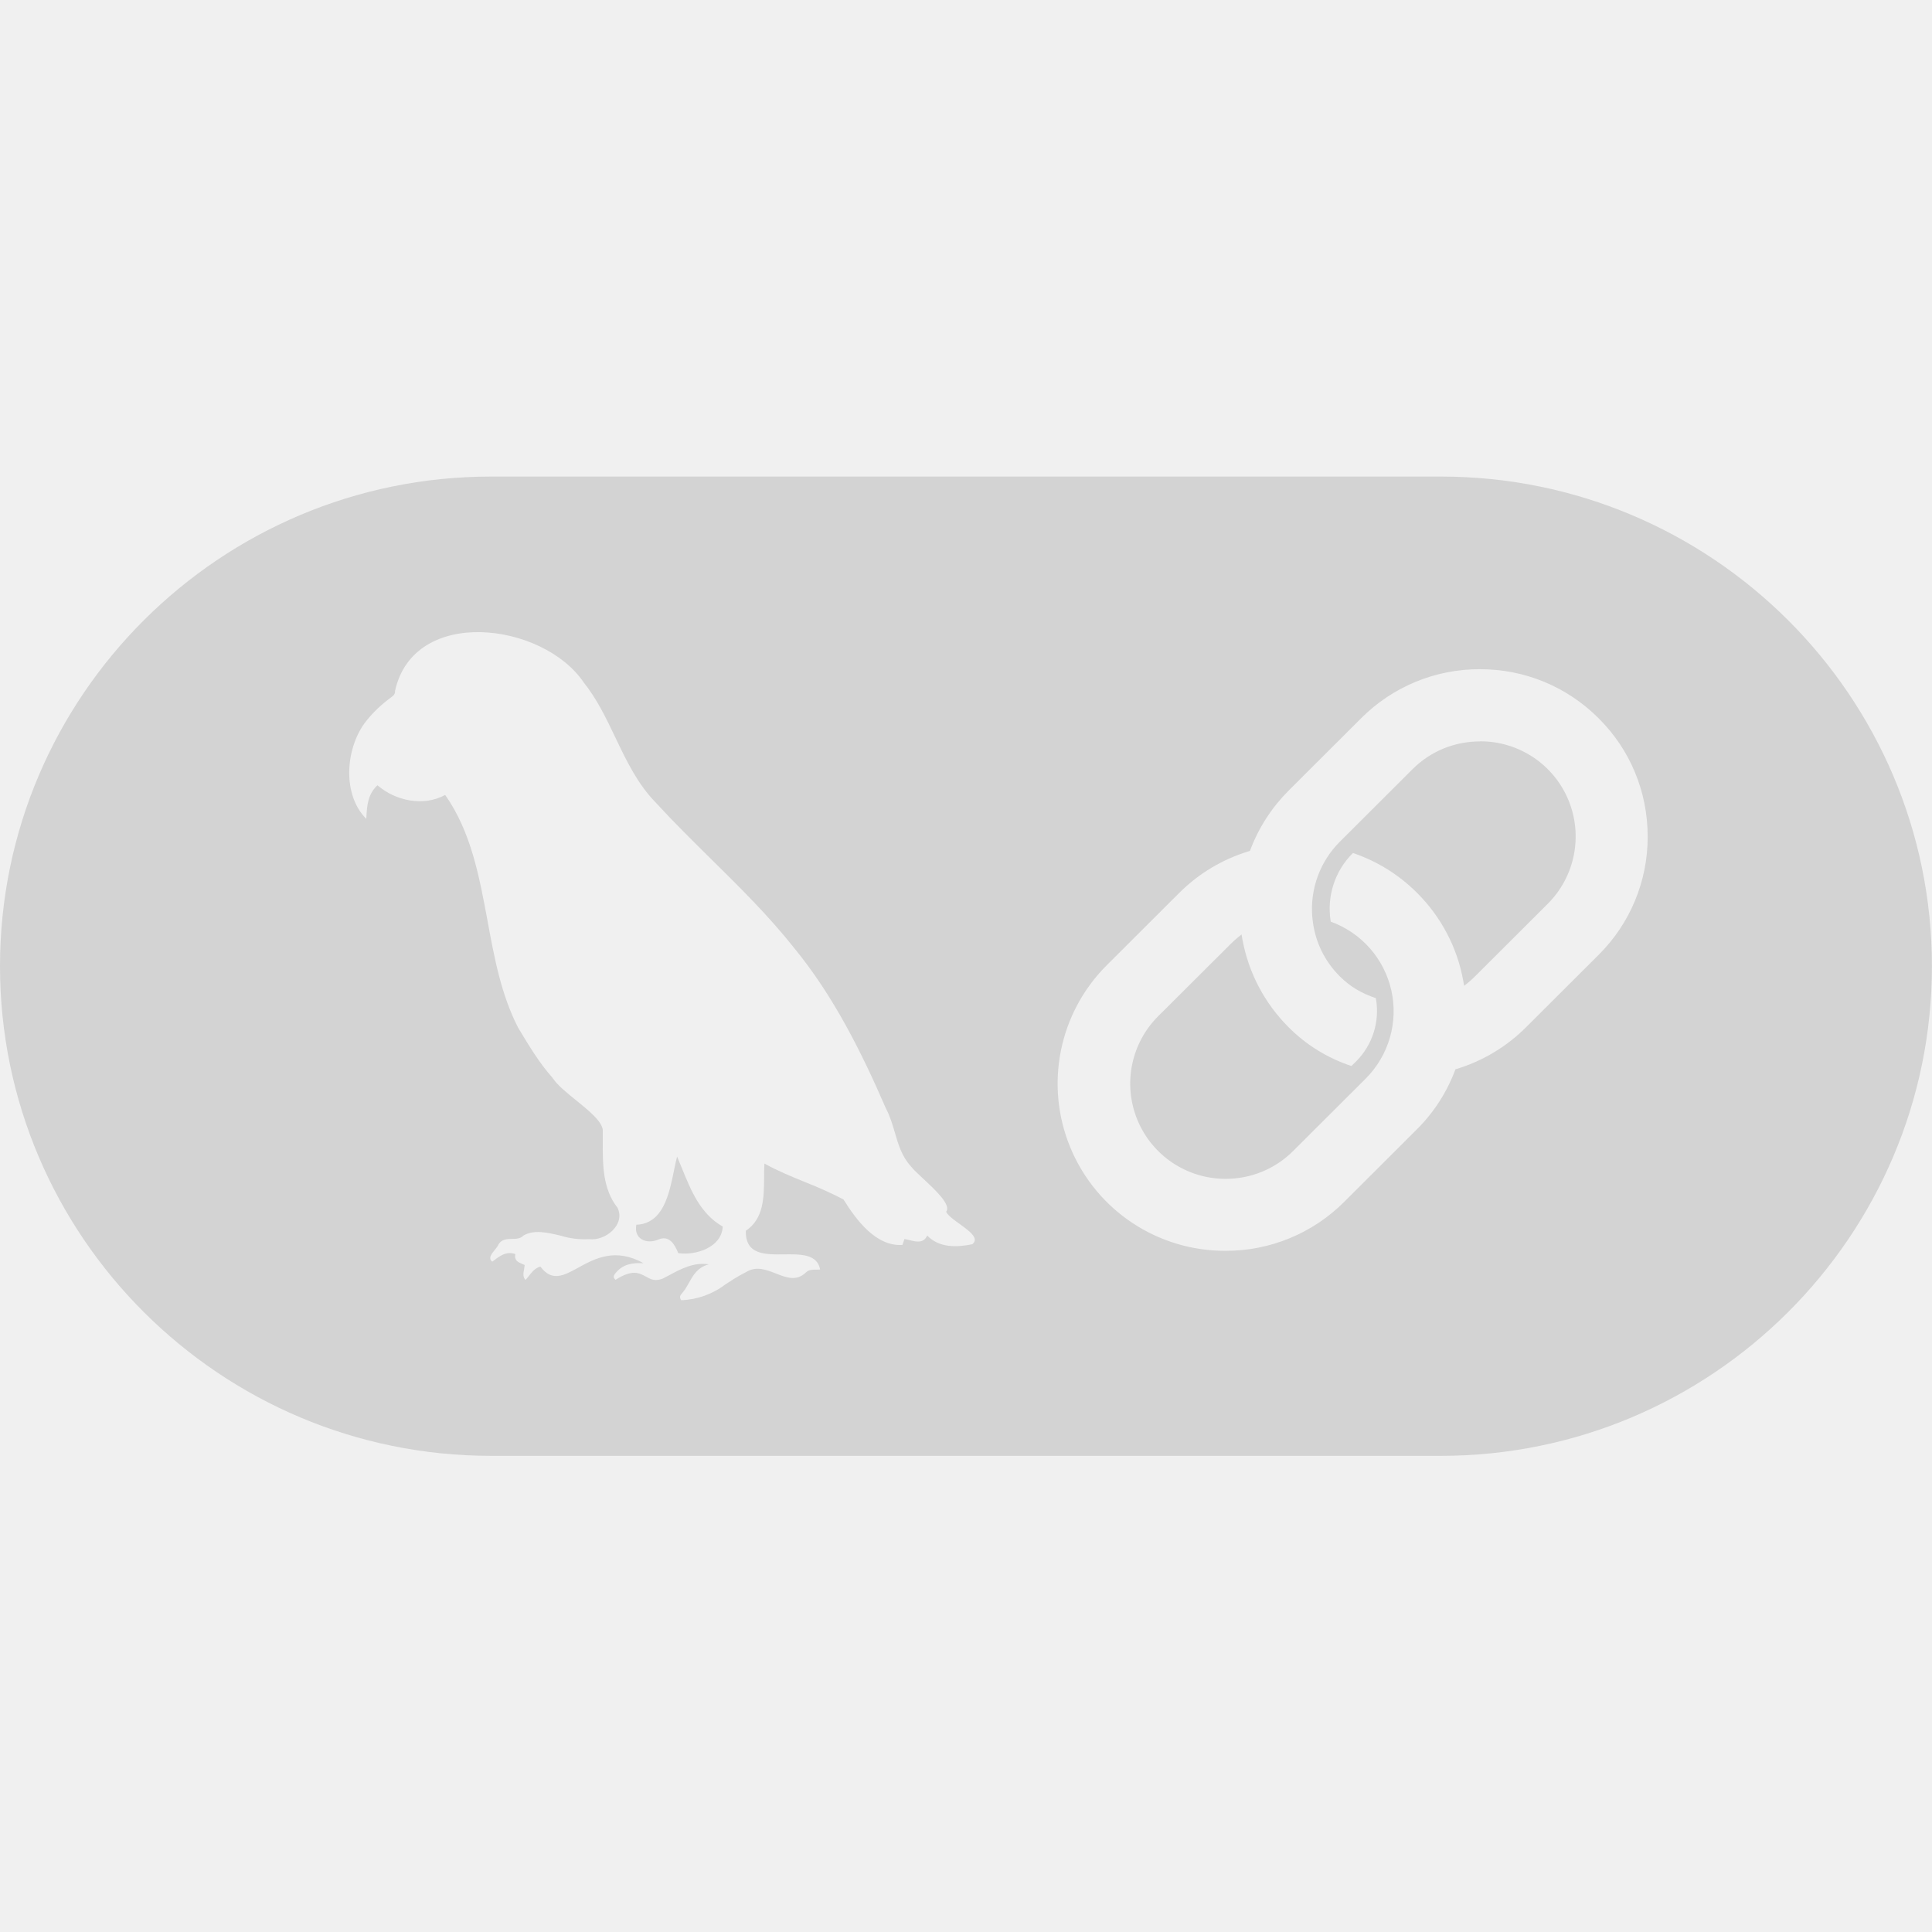
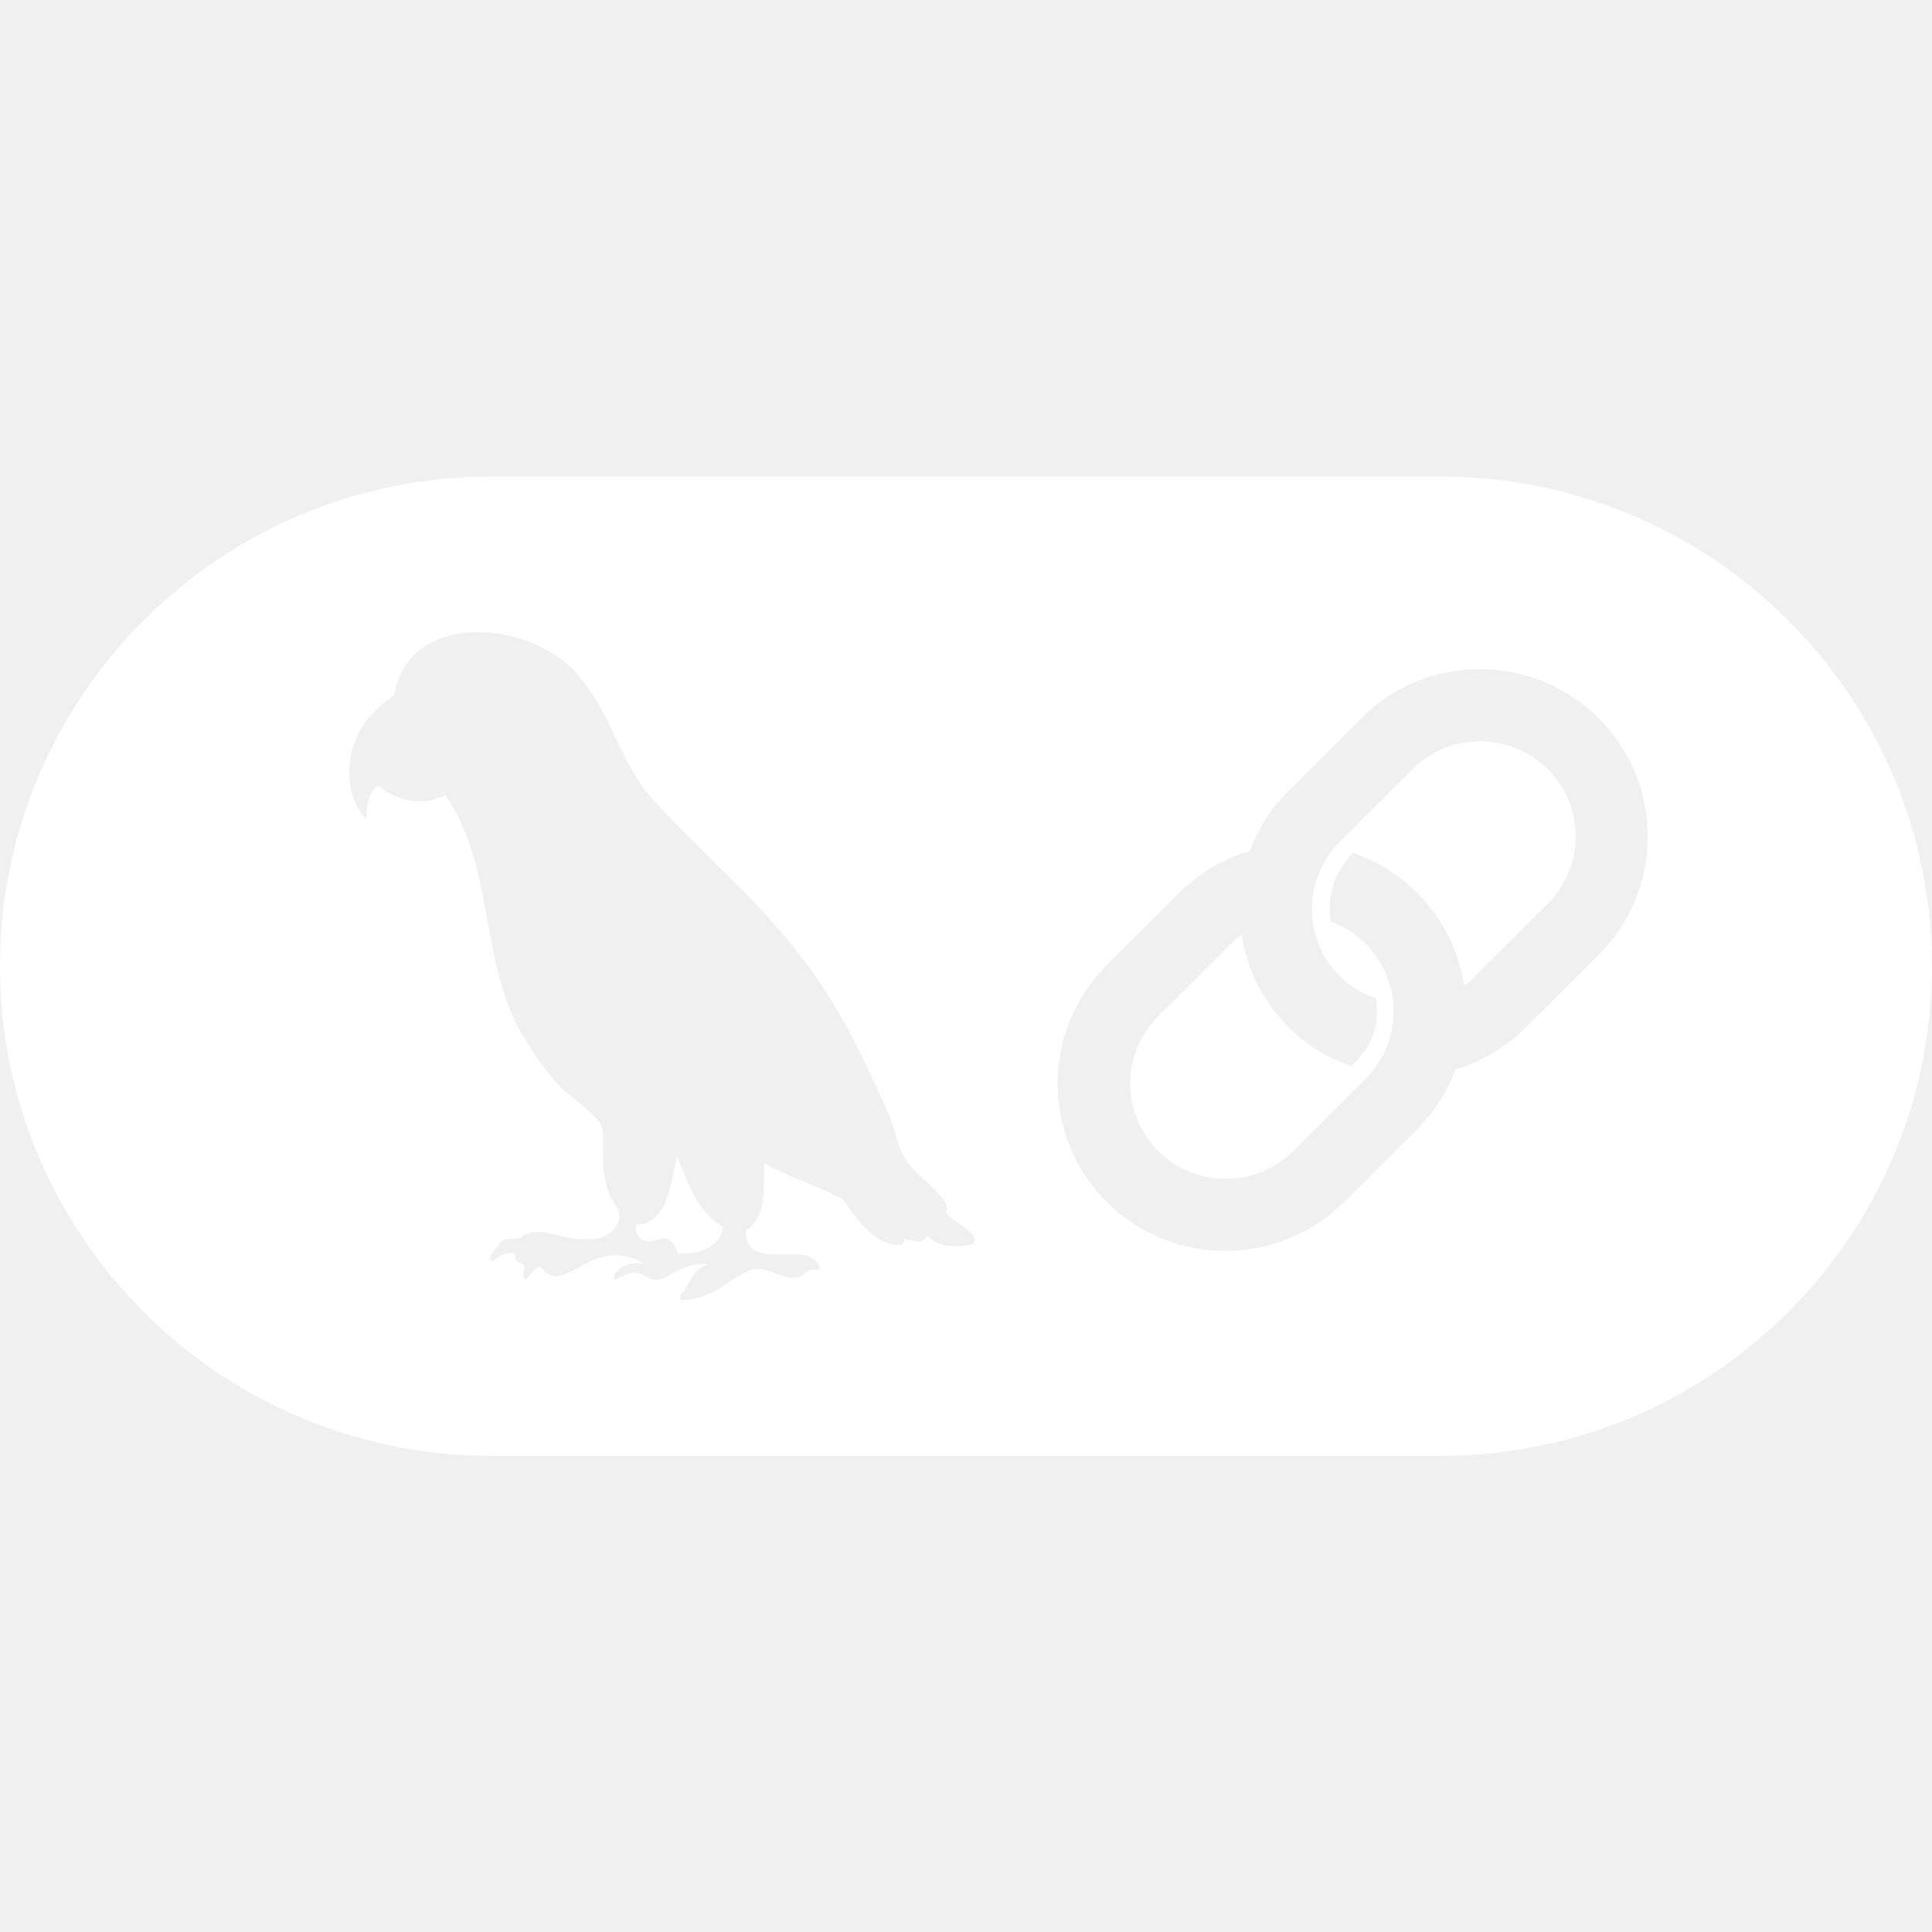
- <svg xmlns="http://www.w3.org/2000/svg" fill="#D3D3D3" fill-rule="evenodd" height="1em" style="flex:none;line-height:1" viewBox="0 0 24 24" width="1em">
+ <svg xmlns="http://www.w3.org/2000/svg" fill="#FFFFFF" fill-rule="evenodd" height="1em" style="flex:none;line-height:1" viewBox="0 0 24 24" width="1em">
  <path d="M8.373 14.538c.013-.06.024-.119.038-.171l.061.147c.115.283.229.564.506.723-.012.258-.334.362-.552.33-.048-.115-.115-.23-.255-.166-.143.057-.3-.01-.266-.187.333-.013.407-.377.468-.676zM18.385 9.21c-.318 0-.616.123-.839.346l-.902.9a1.18 1.18 0 00-.343.925l.006.057c.032.265.149.504.337.691.13.13.273.212.447.27a.884.884 0 01-.247.788l-.056.055a1.962 1.962 0 01-.779-.48c-.301-.3-.5-.68-.576-1.096l-.01-.058-.046.037c-.03.025-.06.052-.088.08l-.902.899a1.183 1.183 0 00.84 2.02c.304 0 .607-.116.838-.347l.902-.9a1.183 1.183 0 00-.436-1.948.972.972 0 01.276-.853c.302.103.57.27.796.495.3.3.5.679.575 1.097l.01.058.047-.037c.03-.025.06-.052.088-.08l.902-.9a1.182 1.182 0 00-.84-2.02z" />
  <path clip-rule="evenodd" d="M17.901 5.92H6.1C2.736 5.92 0 8.648 0 12.002c0 3.354 2.736 6.083 6.099 6.083H17.9c3.363 0 6.099-2.729 6.099-6.083S21.264 5.92 17.901 5.92zm-5.821 9.536c-.195.04-.414.047-.562-.108-.045.101-.136.078-.221.057a.755.755 0 00-.061-.014l-.026.074c-.329.022-.575-.313-.732-.565a4.959 4.959 0 00-.473-.214c-.172-.07-.345-.141-.509-.232a2.281 2.281 0 00-.004.175c-.002.248-.004.51-.227.66-.007.299.236.296.476.293.207-.002.41-.005.447.188-.016.002-.033.002-.05.002-.046 0-.092 0-.127.035-.117.113-.242.064-.372.013-.12-.047-.243-.095-.367-.02-.112.056-.191.11-.262.156a.962.962 0 01-.548.196c-.024-.036-.014-.06.006-.081a.58.58 0 00.043-.056c.019-.029.035-.058.051-.086.054-.095.103-.183.242-.223-.185-.029-.344.056-.5.14l-.004.002-.065.034c-.097.04-.154.009-.212-.024-.082-.045-.168-.093-.376.04-.04-.032-.02-.06.002-.086.091-.11.21-.127.345-.12-.351-.196-.604-.058-.81.055-.182.1-.327.179-.471-.013-.065.018-.102.064-.138.11a.612.612 0 01-.047.056c-.035-.039-.027-.084-.018-.13a.792.792 0 00.008-.056l-.027-.011c-.053-.022-.105-.044-.09-.125-.117-.04-.2.03-.286.095-.054-.042-.01-.096.032-.147.019-.024.037-.046.045-.066.038-.066.103-.068.166-.07.054 0 .108-.002.145-.042.133-.076.297-.037.462.002a1 1 0 00.354.043c.203.026.454-.182.352-.39-.186-.236-.184-.536-.183-.824v-.145c-.016-.11-.172-.236-.328-.363-.12-.097-.24-.194-.298-.284-.16-.18-.285-.387-.409-.593l-.015-.025c-.212-.409-.297-.871-.382-1.332-.103-.554-.205-1.106-.526-1.562-.266.146-.612.077-.841-.12-.12.11-.13.252-.138.403l-.001.014c-.297-.297-.26-.856-.023-1.186.097-.13.213-.237.342-.331.03-.022.04-.042.039-.075.235-1.054 1.836-.85 2.342-.104.167.209.281.448.395.687.137.287.273.573.5.806.22.24.452.469.684.698.359.354.718.708 1.032 1.104.49.596.839 1.294 1.144 1.998.05.093.08.195.11.296.044.152.089.303.2.423.026.036.084.089.149.15.156.145.357.332.289.415a.21.21 0 00.05.06c.032.03.074.06.116.09.122.088.25.18.16.253zm7.778-3.594l-.902.9c-.24.24-.537.418-.859.516l-.017.005-.006.016a2.052 2.052 0 01-.474.731l-.902.9a2.073 2.073 0 01-1.474.608 2.077 2.077 0 01-1.474-3.549l.902-.9c.242-.24.531-.413.859-.514l.016-.005.006-.015c.105-.277.265-.523.475-.734l.902-.9a2.073 2.073 0 011.474-.608c.558 0 1.08.216 1.474.609.394.392.61.914.61 1.47a2.06 2.06 0 01-.61 1.47z" />
</svg>
